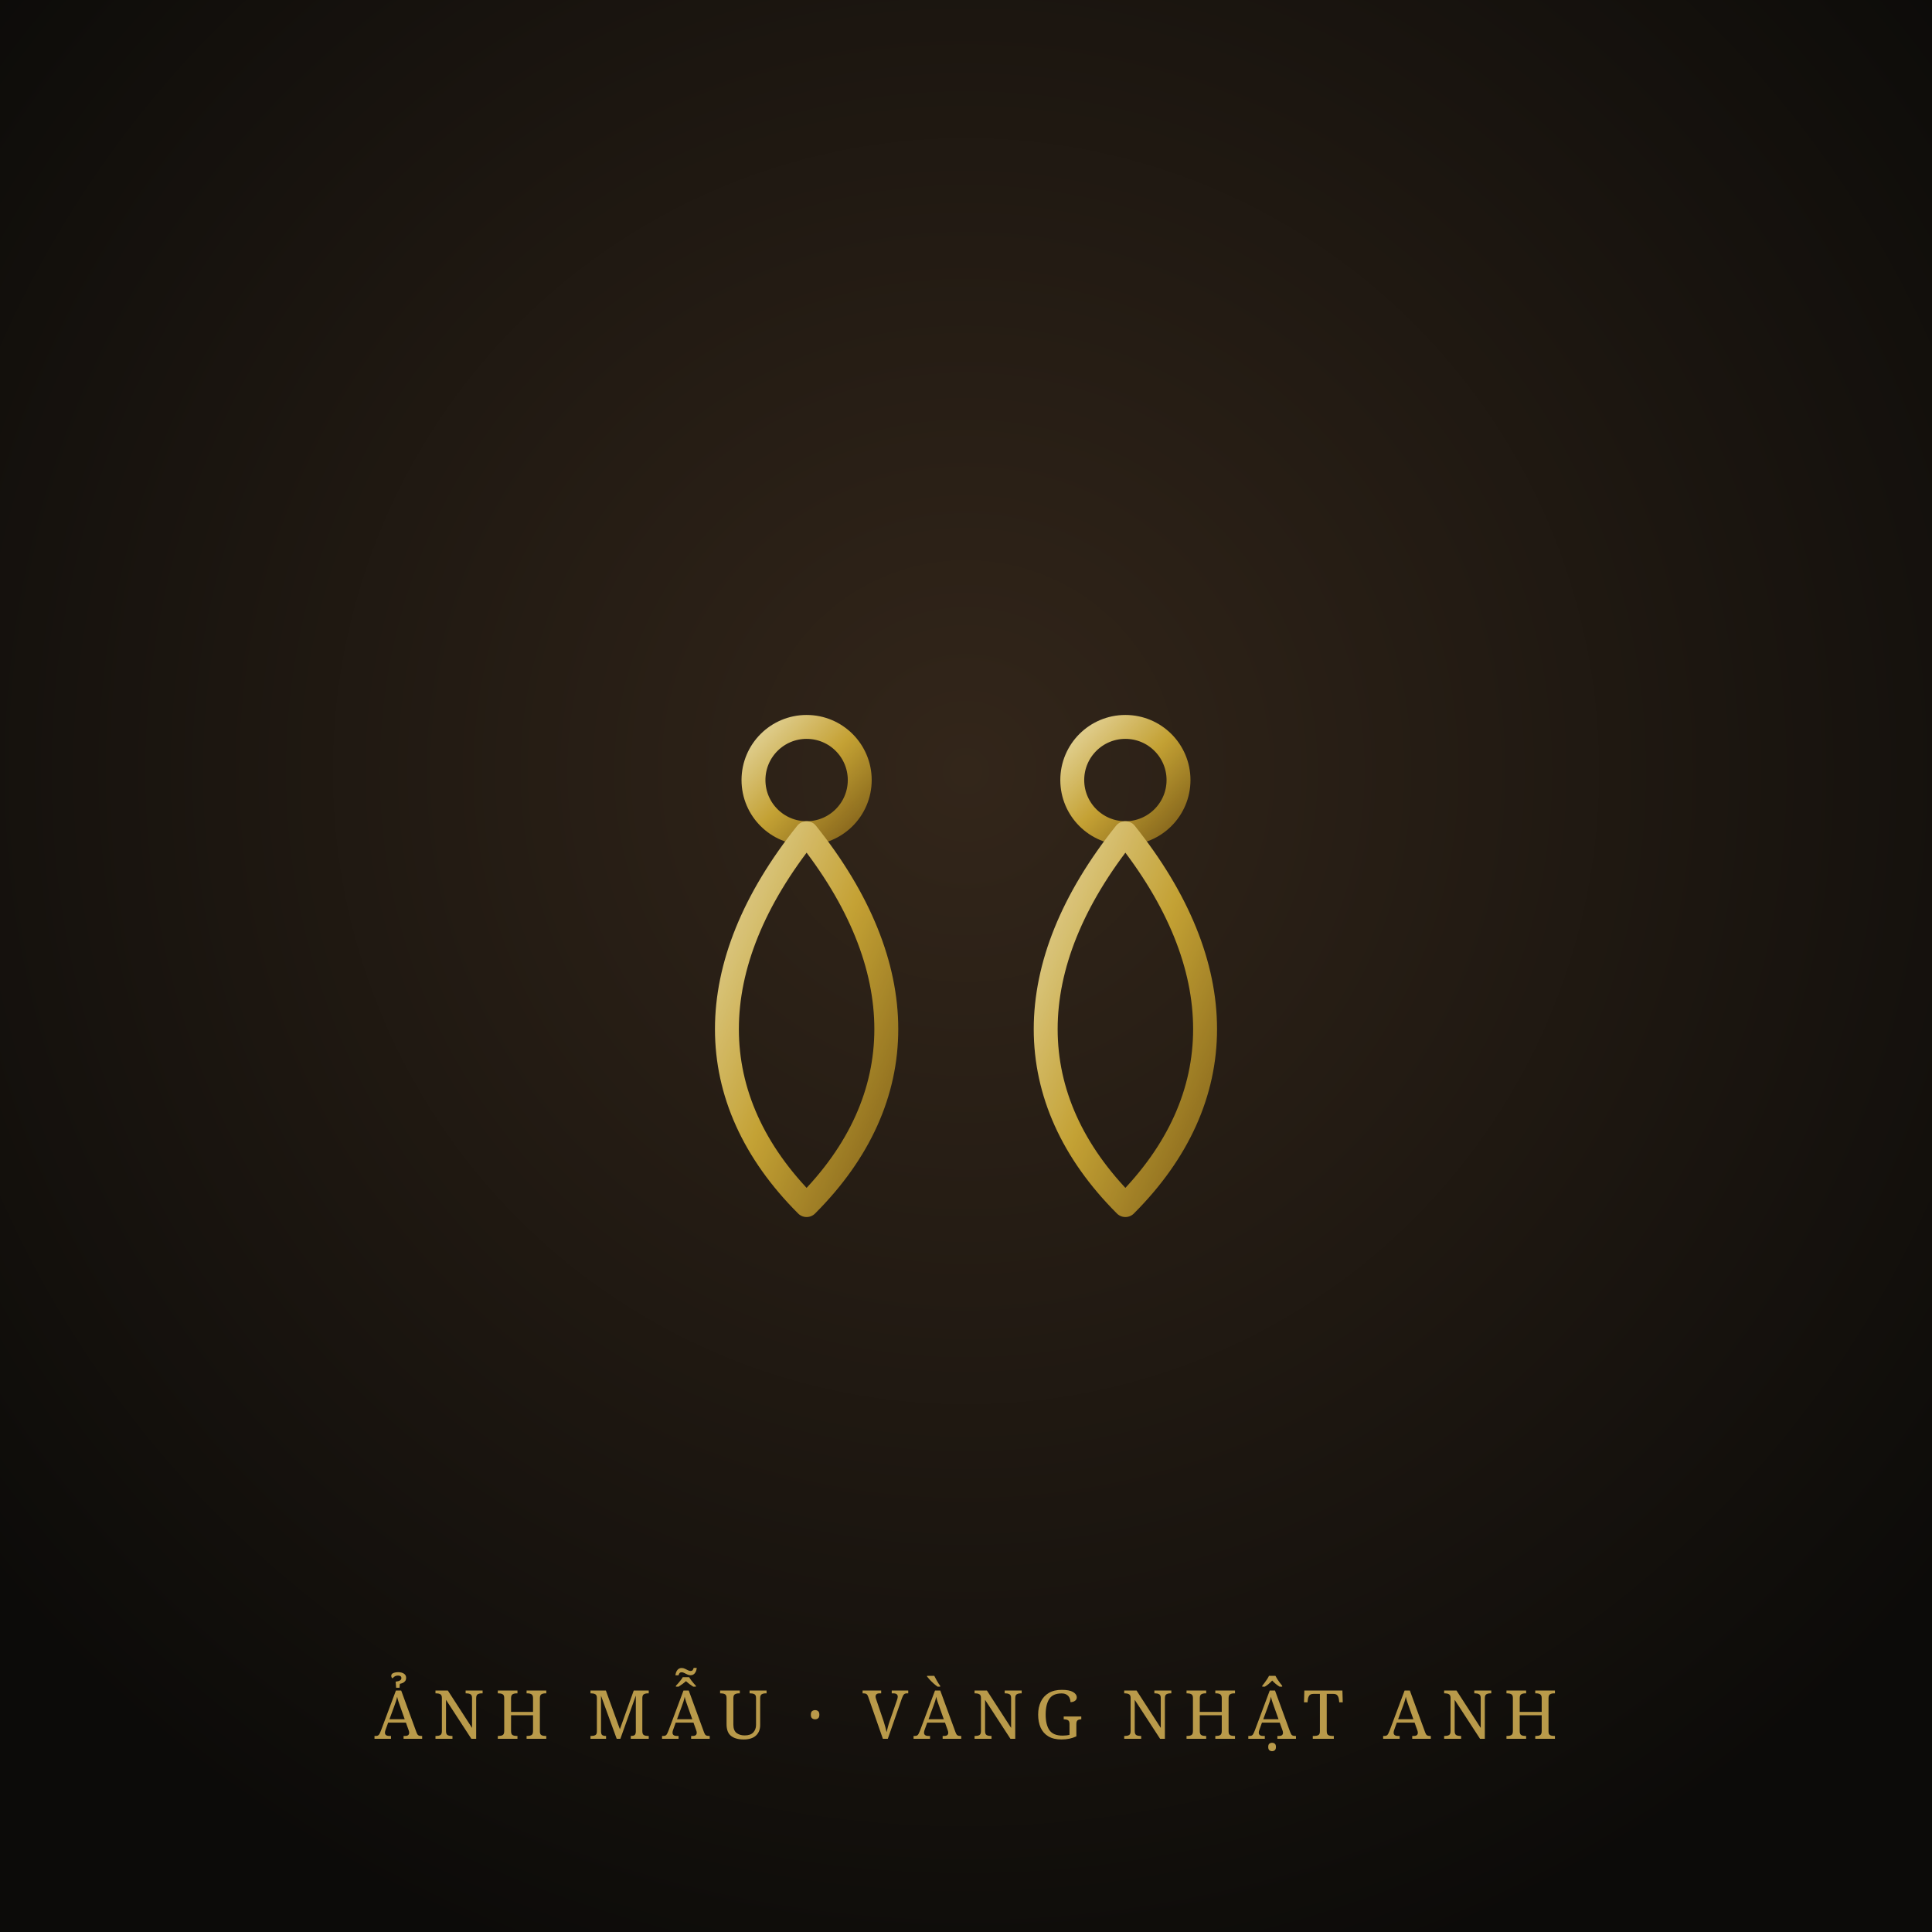
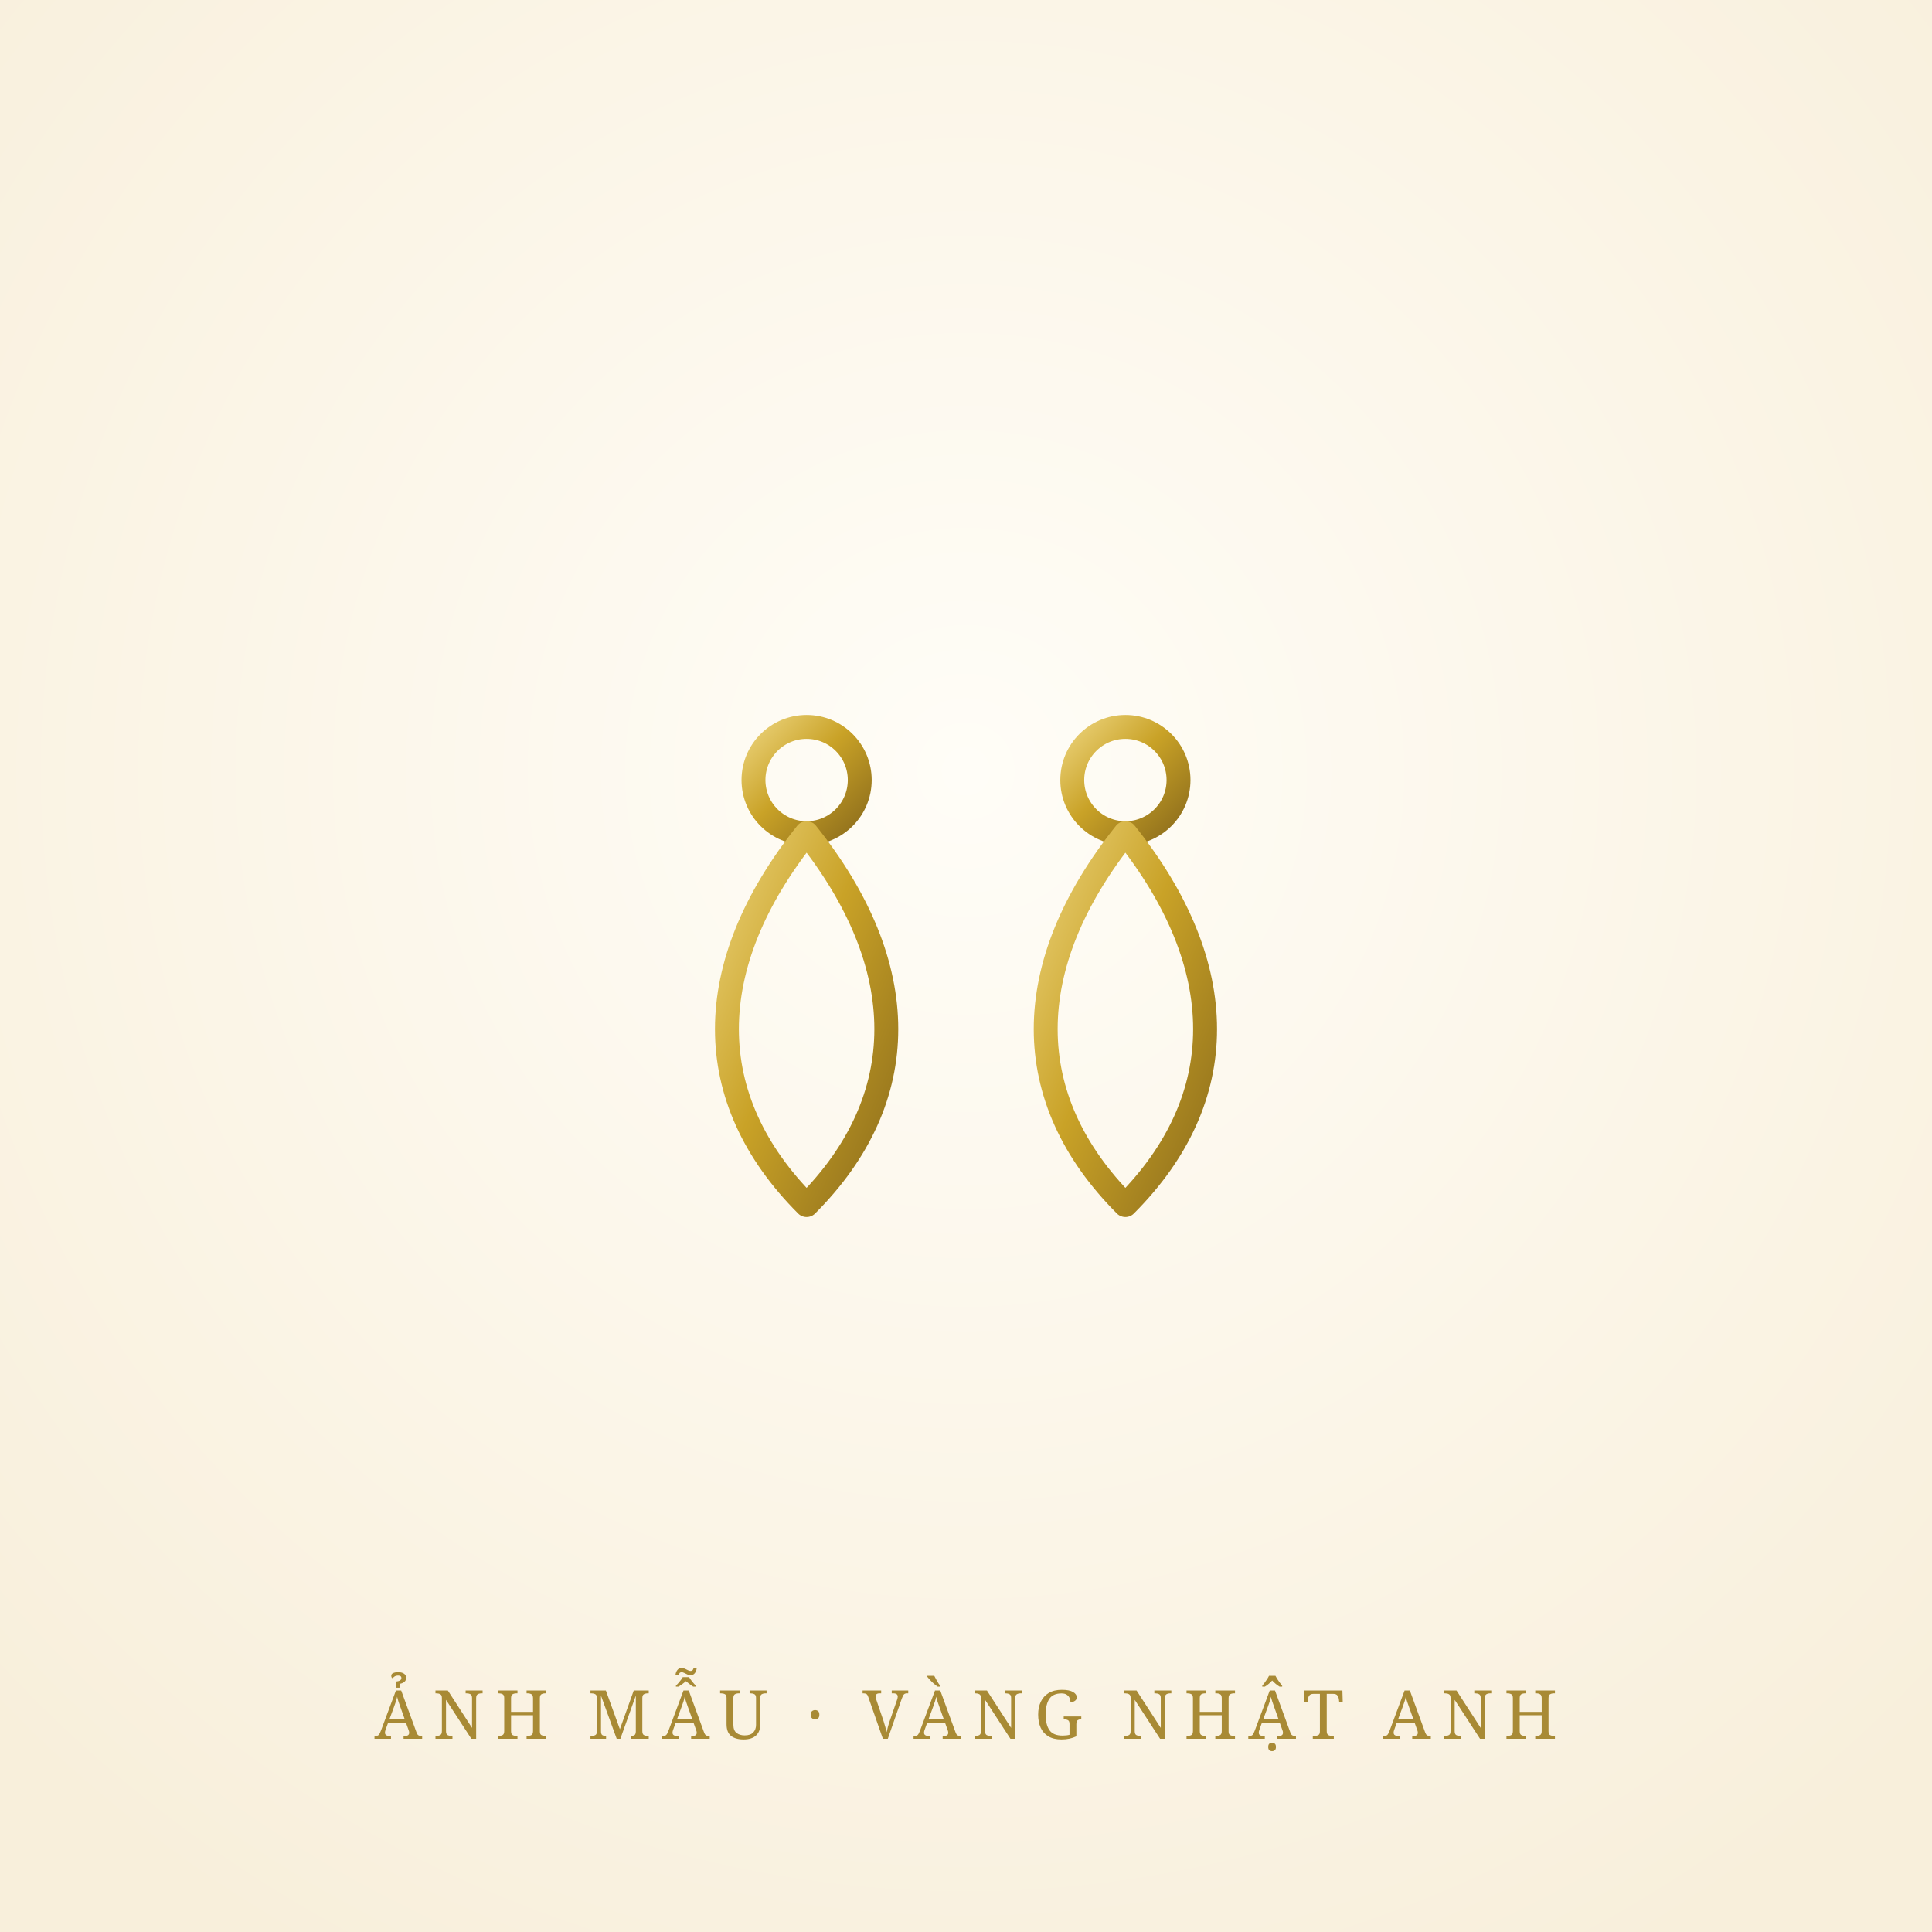
<svg xmlns="http://www.w3.org/2000/svg" viewBox="0 0 900 900">
  <defs>
-     <radialGradient id="g" cx="50%" cy="40%" r="65%">
-       <stop offset="0%" stop-color="#33261a" />
-       <stop offset="100%" stop-color="#0c0b09" />
+     <radialGradient id="g" cx="50%" cy="40%" r="70%">
+       <stop offset="0%" stop-color="#fffdf7" />
+       <stop offset="100%" stop-color="#f8efdb" />
    </radialGradient>
    <linearGradient id="gold" x1="0" y1="0" x2="1" y2="1">
-       <stop offset="0%" stop-color="#F7E7A8" />
-       <stop offset="50%" stop-color="#D4AF37" />
-       <stop offset="100%" stop-color="#8C6A1B" />
+       <stop offset="0%" stop-color="#e9cf74" />
+       <stop offset="45%" stop-color="#c9a227" />
+       <stop offset="100%" stop-color="#8f6f1c" />
    </linearGradient>
  </defs>
  <rect width="900" height="900" fill="url(#g)" />
-   <g transform="translate(252.0,252.0) scale(6.1875)" fill="none" stroke="url(#gold)" stroke-width="1.8" stroke-linecap="round" stroke-linejoin="round" opacity="0.9">
+   <g transform="translate(252.0,252.0) scale(6.1875)" fill="none" stroke="url(#gold)" stroke-width="1.8" stroke-linecap="round" stroke-linejoin="round">
    <path d="M20 8v6" />
    <path d="M44 8v6" />
    <circle cx="20" cy="18" r="4" />
    <circle cx="44" cy="18" r="4" />
    <path d="M20 22c-8 10-8 20 0 28 8-8 8-18 0-28z" />
    <path d="M44 22c-8 10-8 20 0 28 8-8 8-18 0-28z" />
  </g>
-   <text x="450.0" y="810.0" text-anchor="middle" font-family="Georgia, serif" font-size="31.5" letter-spacing="5" fill="#B99A4A">ẢNH MẪU · VÀNG NHẬT ANH</text>
+   <text x="450.0" y="810.0" text-anchor="middle" font-family="Georgia, serif" font-size="31.5" letter-spacing="5" fill="#a88a35">ẢNH MẪU · VÀNG NHẬT ANH</text>
</svg>
